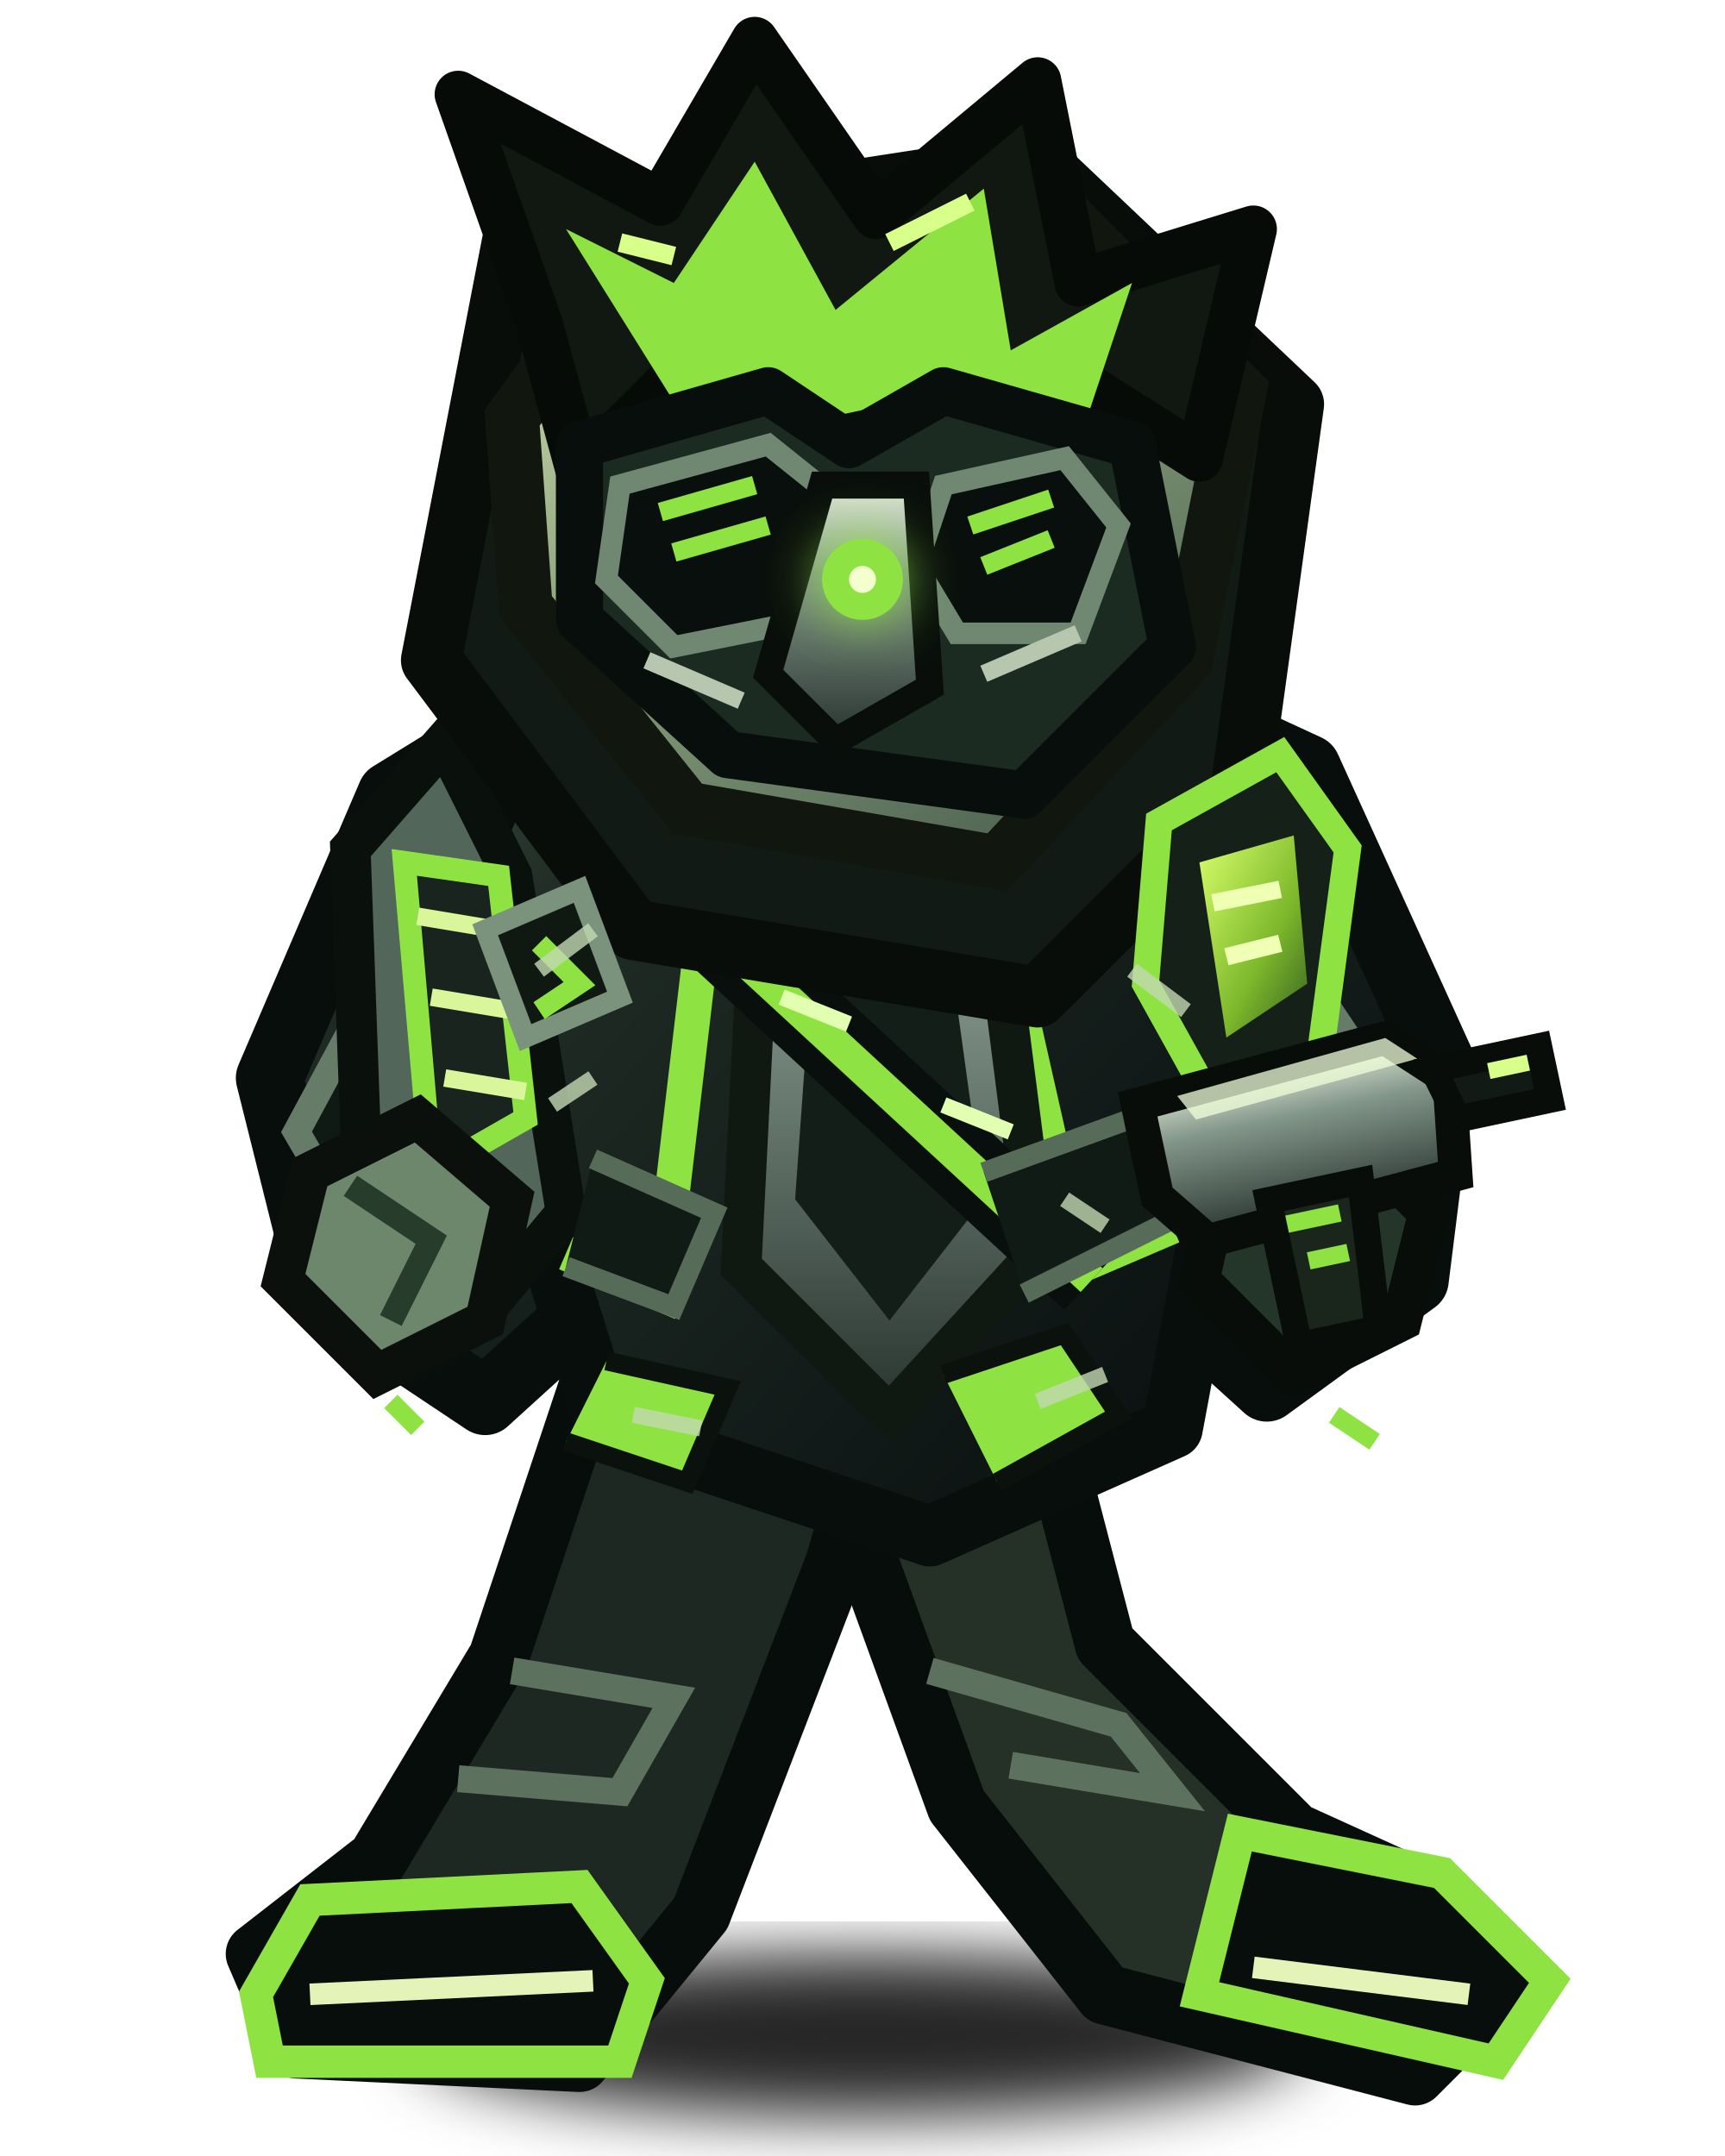
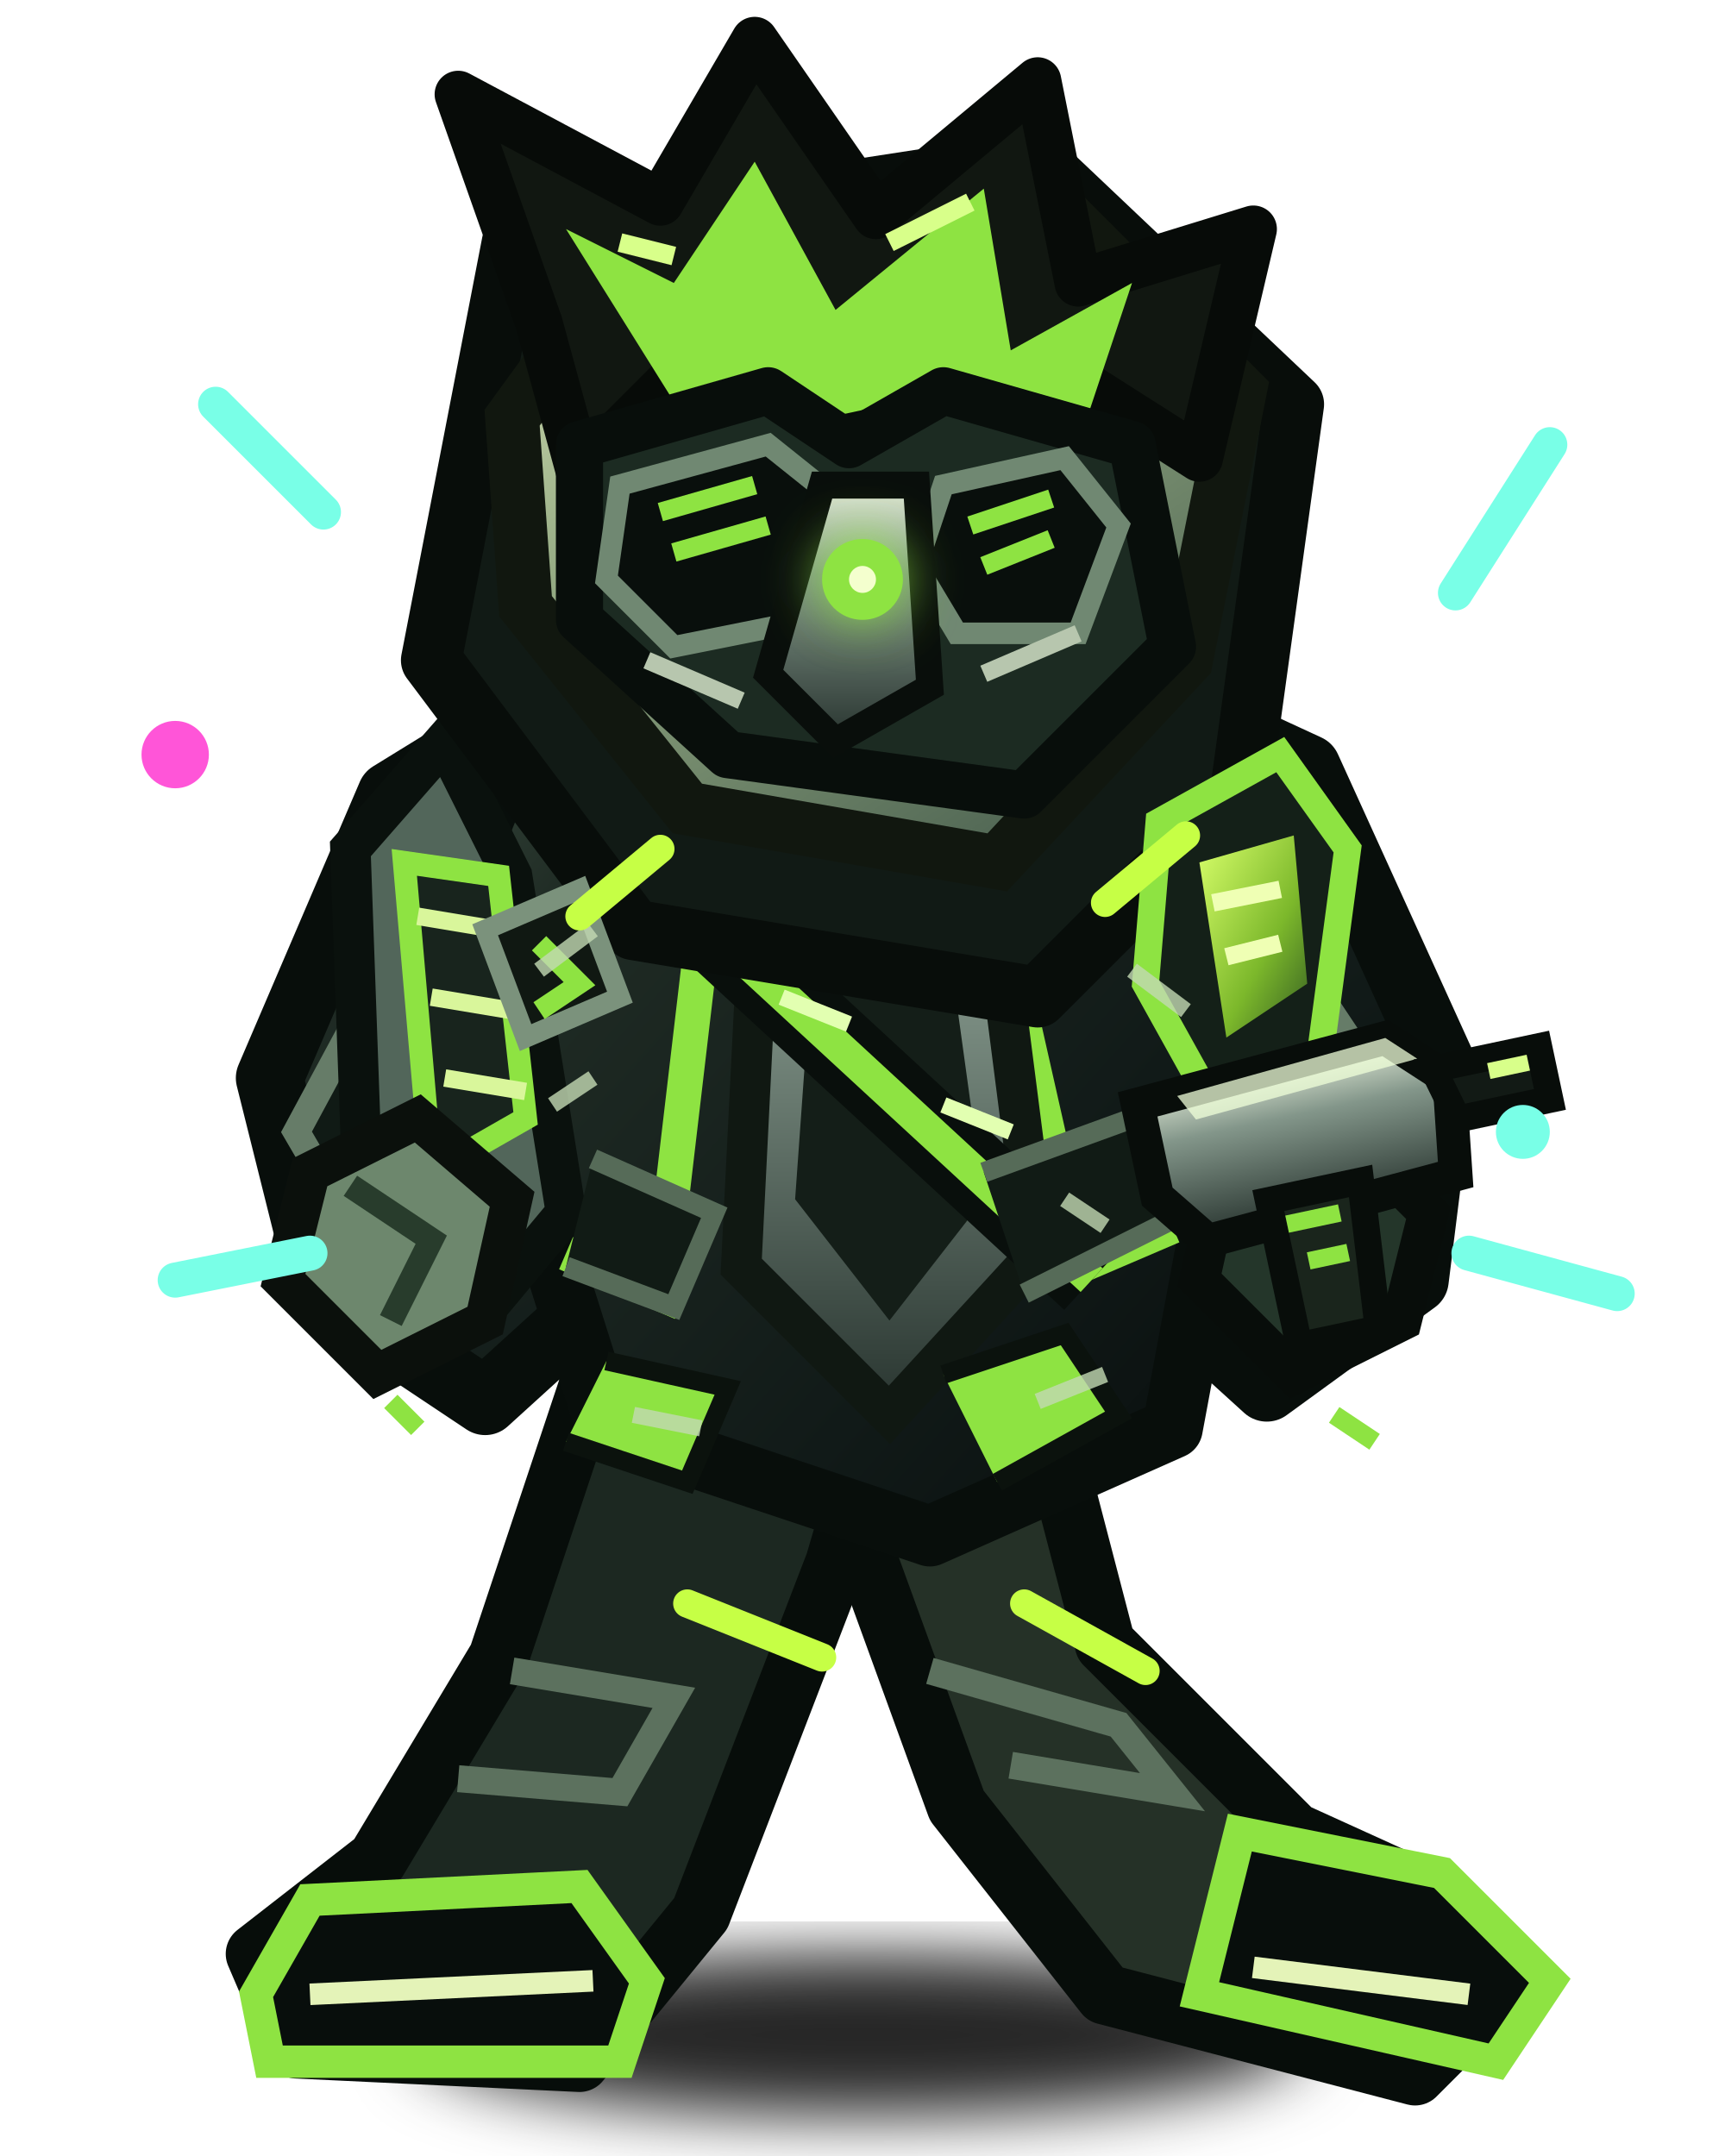
- <svg xmlns="http://www.w3.org/2000/svg" viewBox="0 0 128 160">
+ <svg xmlns="http://www.w3.org/2000/svg" viewBox="0 0 128 160" role="img" aria-labelledby="title desc">
  <defs>
    <linearGradient id="armor" x1="0" y1="0" x2="1" y2="1">
      <stop stop-color="#405346" />
      <stop offset=".22" stop-color="#202c25" />
      <stop offset=".68" stop-color="#111a18" />
      <stop offset="1" stop-color="#080d0d" />
    </linearGradient>
    <linearGradient id="skin" x1=".15" y1="0" x2=".85" y2="1">
      <stop stop-color="#d5e1b5" />
      <stop offset=".35" stop-color="#94aa83" />
      <stop offset="1" stop-color="#455b4c" />
    </linearGradient>
    <linearGradient id="metal" x1="0" y1="0" x2="0" y2="1">
      <stop stop-color="#e1ead6" />
      <stop offset=".35" stop-color="#83968a" />
      <stop offset="1" stop-color="#28342f" />
    </linearGradient>
    <linearGradient id="acid" x1="0" y1="0" x2="1" y2="1">
      <stop stop-color="#d8ff6a" />
      <stop offset=".6" stop-color="#7cb82b" />
      <stop offset="1" stop-color="#355e22" />
    </linearGradient>
    <filter id="shadow" x="-.3" y="-.2" width="1.6" height="1.5">
      <feGaussianBlur stdDeviation="2.5" />
    </filter>
    <filter id="toxicGlow" x="-1" y="-1" width="3" height="3">
      <feGaussianBlur stdDeviation="2" result="b" />
      <feMerge>
        <feMergeNode in="b" />
        <feMergeNode in="SourceGraphic" />
      </feMerge>
    </filter>
  </defs>
  <ellipse cx="64" cy="151" rx="33" ry="6" fill="#020605" opacity=".85" filter="url(#shadow)" />
  <path d="m45 99-8 24-9 15-9 7 3 7 21 1 9-11 10-26 5-17z" fill="#1c2821" stroke="#070d0a" stroke-width="4.5" stroke-linejoin="round" />
  <path d="m76 99 6 23 14 14 11 5 4 7-6 6-23-6-11-14-8-22z" fill="#253127" stroke="#070d0a" stroke-width="4.5" stroke-linejoin="round" />
  <path d="m23 141 20-1 5 7-2 6H20l-1-5zM92 136l15 3 8 8-4 6-22-5z" fill="#080e0c" stroke="#8ee342" stroke-width="2.4" />
  <path d="m23 148 21-1m49-1 16 2" stroke="#e4f3b8" stroke-width="1.6" />
  <path d="m38 124 12 2-4 7-12-1m35-8 14 4 4 5-12-2" fill="none" stroke="#5c715e" stroke-width="2" />
  <path d="m42 51-13 8-9 21 4 16 12 8 11-10 4-22M84 51l13 6 10 22-2 16-11 8-11-10-7-22" fill="url(#armor)" stroke="#080e0b" stroke-width="5" stroke-linejoin="round" />
  <path d="m29 71-7 13 7 12 8-7-2-11m61-7 8 12-6 12-8-8 2-10" fill="#101a15" stroke="#667c68" stroke-width="2" />
  <path d="m41 48 42-3 12 18-8 43-18 8-24-8-12-38z" fill="url(#armor)" stroke="#080e0b" stroke-width="4.5" stroke-linejoin="round" />
  <path d="m43 57 10 5-4 34-7-3m39-37-8 7 7 31 7-3" fill="none" stroke="#8ee342" stroke-width="2.6" />
  <path d="m57 54 15 0 5 39-11 12-11-11z" fill="url(#metal)" stroke="#101812" stroke-width="3" />
  <path d="m61 61 8-1 4 29-7 9-7-9z" fill="#141e18" />
  <path d="m33 55-7 8 1 28 10 5 5-6-4-25z" fill="#52665a" stroke="#0a110d" stroke-width="3" />
  <path d="m30 64 7 1 2 18-7 4z" fill="#18241d" stroke="#8ee342" stroke-width="1.7" />
  <path d="m31 68 6 1m-5 5 6 1m-5 5 6 1" stroke="#d9f69b" stroke-width="1.3" />
  <path d="m42 59 39 36" fill="none" stroke="#090f0c" stroke-width="6" />
  <path d="m42 59 39 36" fill="none" stroke="#8ee342" stroke-width="2.4" />
  <path d="m45 66 6 2m7 6 5 2m7 6 5 2" stroke="#e2ffb1" stroke-width="1.2" />
  <path d="m44 86 9 4-3 7-8-3m31-7 11-4 4 7-12 6" fill="#111b15" stroke="#566b58" stroke-width="1.5" />
  <path d="m45 101 9 2-3 7-9-3m28-5 9-3 4 6-9 5" fill="#8ee342" stroke="#0b120d" stroke-width="1.4" />
  <path d="m53 47 1 11 11 8 10-10-1-12z" fill="#728a6f" stroke="#101710" stroke-width="2.5" />
  <path d="m38 18 39-6 19 18-4 29-15 15-30-5-15-20z" fill="#111a15" stroke="#080d0a" stroke-width="4.5" stroke-linejoin="round" />
  <path d="m43 23 11-10 8 9 11-11 6 13 10-5-4 18-12-4-16 4-13-4z" fill="#28392c" />
  <path d="m46 20 31-6 15 15-4 20-14 15-23-4-12-15-1-14z" fill="url(#skin)" stroke="#11170f" stroke-width="4" />
  <path d="m46 28 9-8 7 9 8-12 5 14 10-5-4 14-12-2-14 2z" fill="#738a6c" opacity=".55" />
  <path d="m40 24-6-17 15 8 7-12 9 13 12-10 3 15 13-4-4 17-11-7-14 4-14-3-7 7z" fill="#111711" stroke="#070b08" stroke-width="3.5" stroke-linejoin="round" />
  <path d="m42 17 8 4 6-9 6 11 11-9 2 12 9-5-4 12-14-3-14 3z" fill="#8ee342" />
  <path d="m46 18 4 1m16-1 6-3" stroke="#d8ff8a" stroke-width="1.4" />
  <path d="m43 33 14-4 6 4 7-4 14 4 3 15-11 11-22-3-11-10z" fill="#1c2b22" stroke="#080e0b" stroke-width="3.5" stroke-linejoin="round" />
  <path d="m46 36 11-3 5 4-2 9-10 2-5-5zM70 36l9-2 4 5-3 8-9 0-3-5z" fill="#090f0c" stroke="#708872" stroke-width="1.6" />
  <path d="m49 38 7-2m-6 5 7-2m15 0 6-2m-5 5 5-2" stroke="#8ee342" stroke-width="1.4" />
  <path d="m61 36 7 0 1 15-7 4-5-5z" fill="url(#metal)" stroke="#090e0b" stroke-width="2" />
  <circle cx="64" cy="43" r="3" fill="#8ee342" filter="url(#toxicGlow)" />
  <circle cx="64" cy="43" r="1" fill="#f4ffce" />
  <path d="m48 49 7 3m18-2 7-3" stroke="#b7c6ae" stroke-width="1.3" />
  <path d="m86 61 9-5 5 7-2 15-8 4-5-9z" fill="#142018" stroke="#8ee342" stroke-width="2" />
  <path d="m89 64 7-2 1 11-6 4z" fill="url(#acid)" />
  <path d="m90 67 5-1m-4 5 4-1" stroke="#efffb4" stroke-width="1.3" />
  <path d="m43 66-7 3 3 8 7-3z" fill="#101812" stroke="#7b927c" stroke-width="1.5" />
  <path d="m40 70 3 3-3 2" fill="none" stroke="#8ee342" stroke-width="1.5" />
  <path d="m23 87 8-4 7 6-2 9-8 4-7-7z" fill="#6d876d" stroke="#0b100c" stroke-width="3" />
  <path d="m26 88 6 4-3 6" fill="none" stroke="#283c2c" stroke-width="1.8" />
  <path d="m91 86 8-3 7 7-2 8-8 4-7-7z" fill="#24362a" stroke="#080d0a" stroke-width="3" />
  <g transform="translate(84 80) rotate(-12)">
    <path d="m0 2 19-1 4 4-1 7-19 1-3-4z" fill="url(#metal)" stroke="#080d0a" stroke-width="2.5" />
    <path d="m3 2 16-1 2 2-17 1z" fill="#efffd8" opacity=".75" />
    <path d="m8 11 7 0-1 11-6 0z" fill="#1a251c" stroke="#080d0a" stroke-width="2" />
    <path d="m9 13 4 0m-3 3 3 0" stroke="#8ee342" stroke-width="1.3" />
    <path d="m22 4 8 0 0 4-7 0z" fill="#121a15" stroke="#080d0a" stroke-width="2" />
    <path d="m26 5 3 0" stroke="#d8ff8a" stroke-width="1.2" />
  </g>
  <path d="m40 72 4-3m-3 13 3-2m40-8 4 3m-9 14 3 2M47 105l5 1m25-2 5-2" stroke="#c3d9b3" stroke-width="1.2" opacity=".8" />
  <path d="m29 104 2 2m68-1 3 2" stroke="#8ee342" stroke-width="1.4" />
+   <g id="dt-remaster-highlights" stroke-linejoin="round" stroke-linecap="round" fill="none">
+     <path d="m24 38-8-8m92 14 7-11M23 93l-10 2m96-2 11 3" stroke="#79ffe7" stroke-width="2.6" />
+     <path d="m43 68 6-5m33 4 6-5M51 119l10 4m15-4 9 5" stroke="#c6ff45" stroke-width="2.1" />
+     <circle cx="13" cy="56" r="2.5" fill="#ff55d8" />
+     <circle cx="113" cy="84" r="2" fill="#79ffe7" />
+   </g>
</svg>
